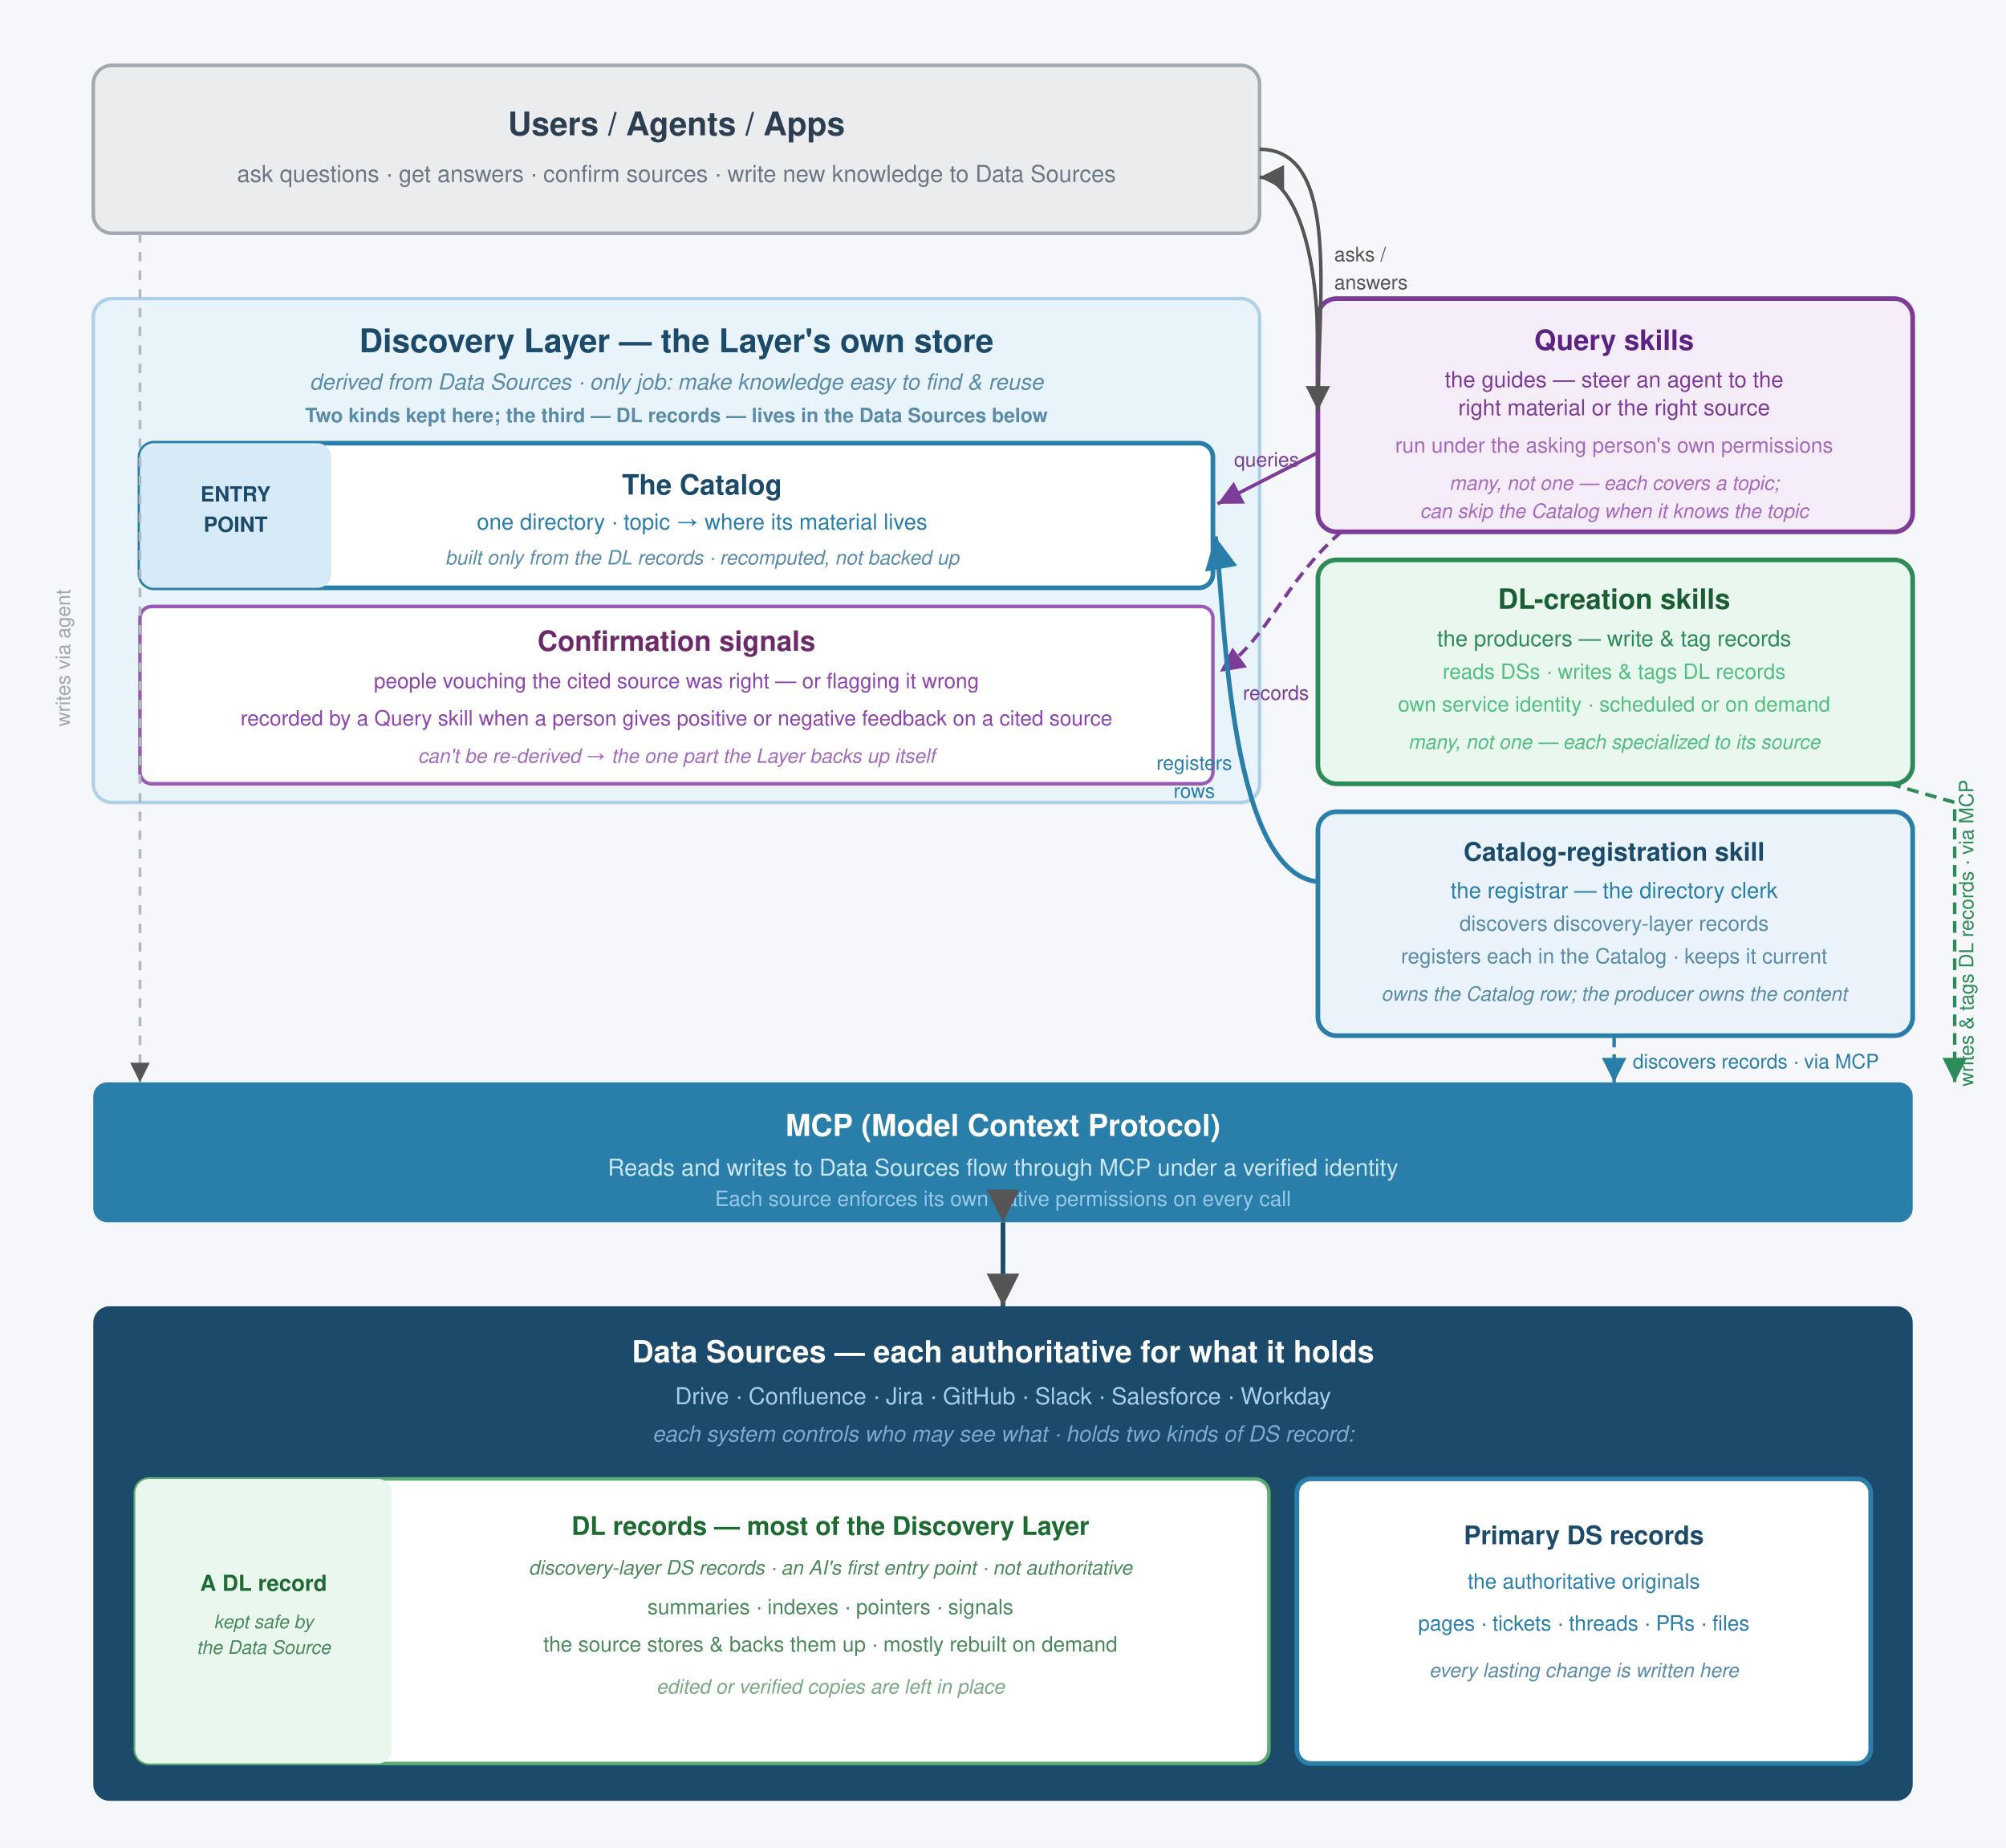
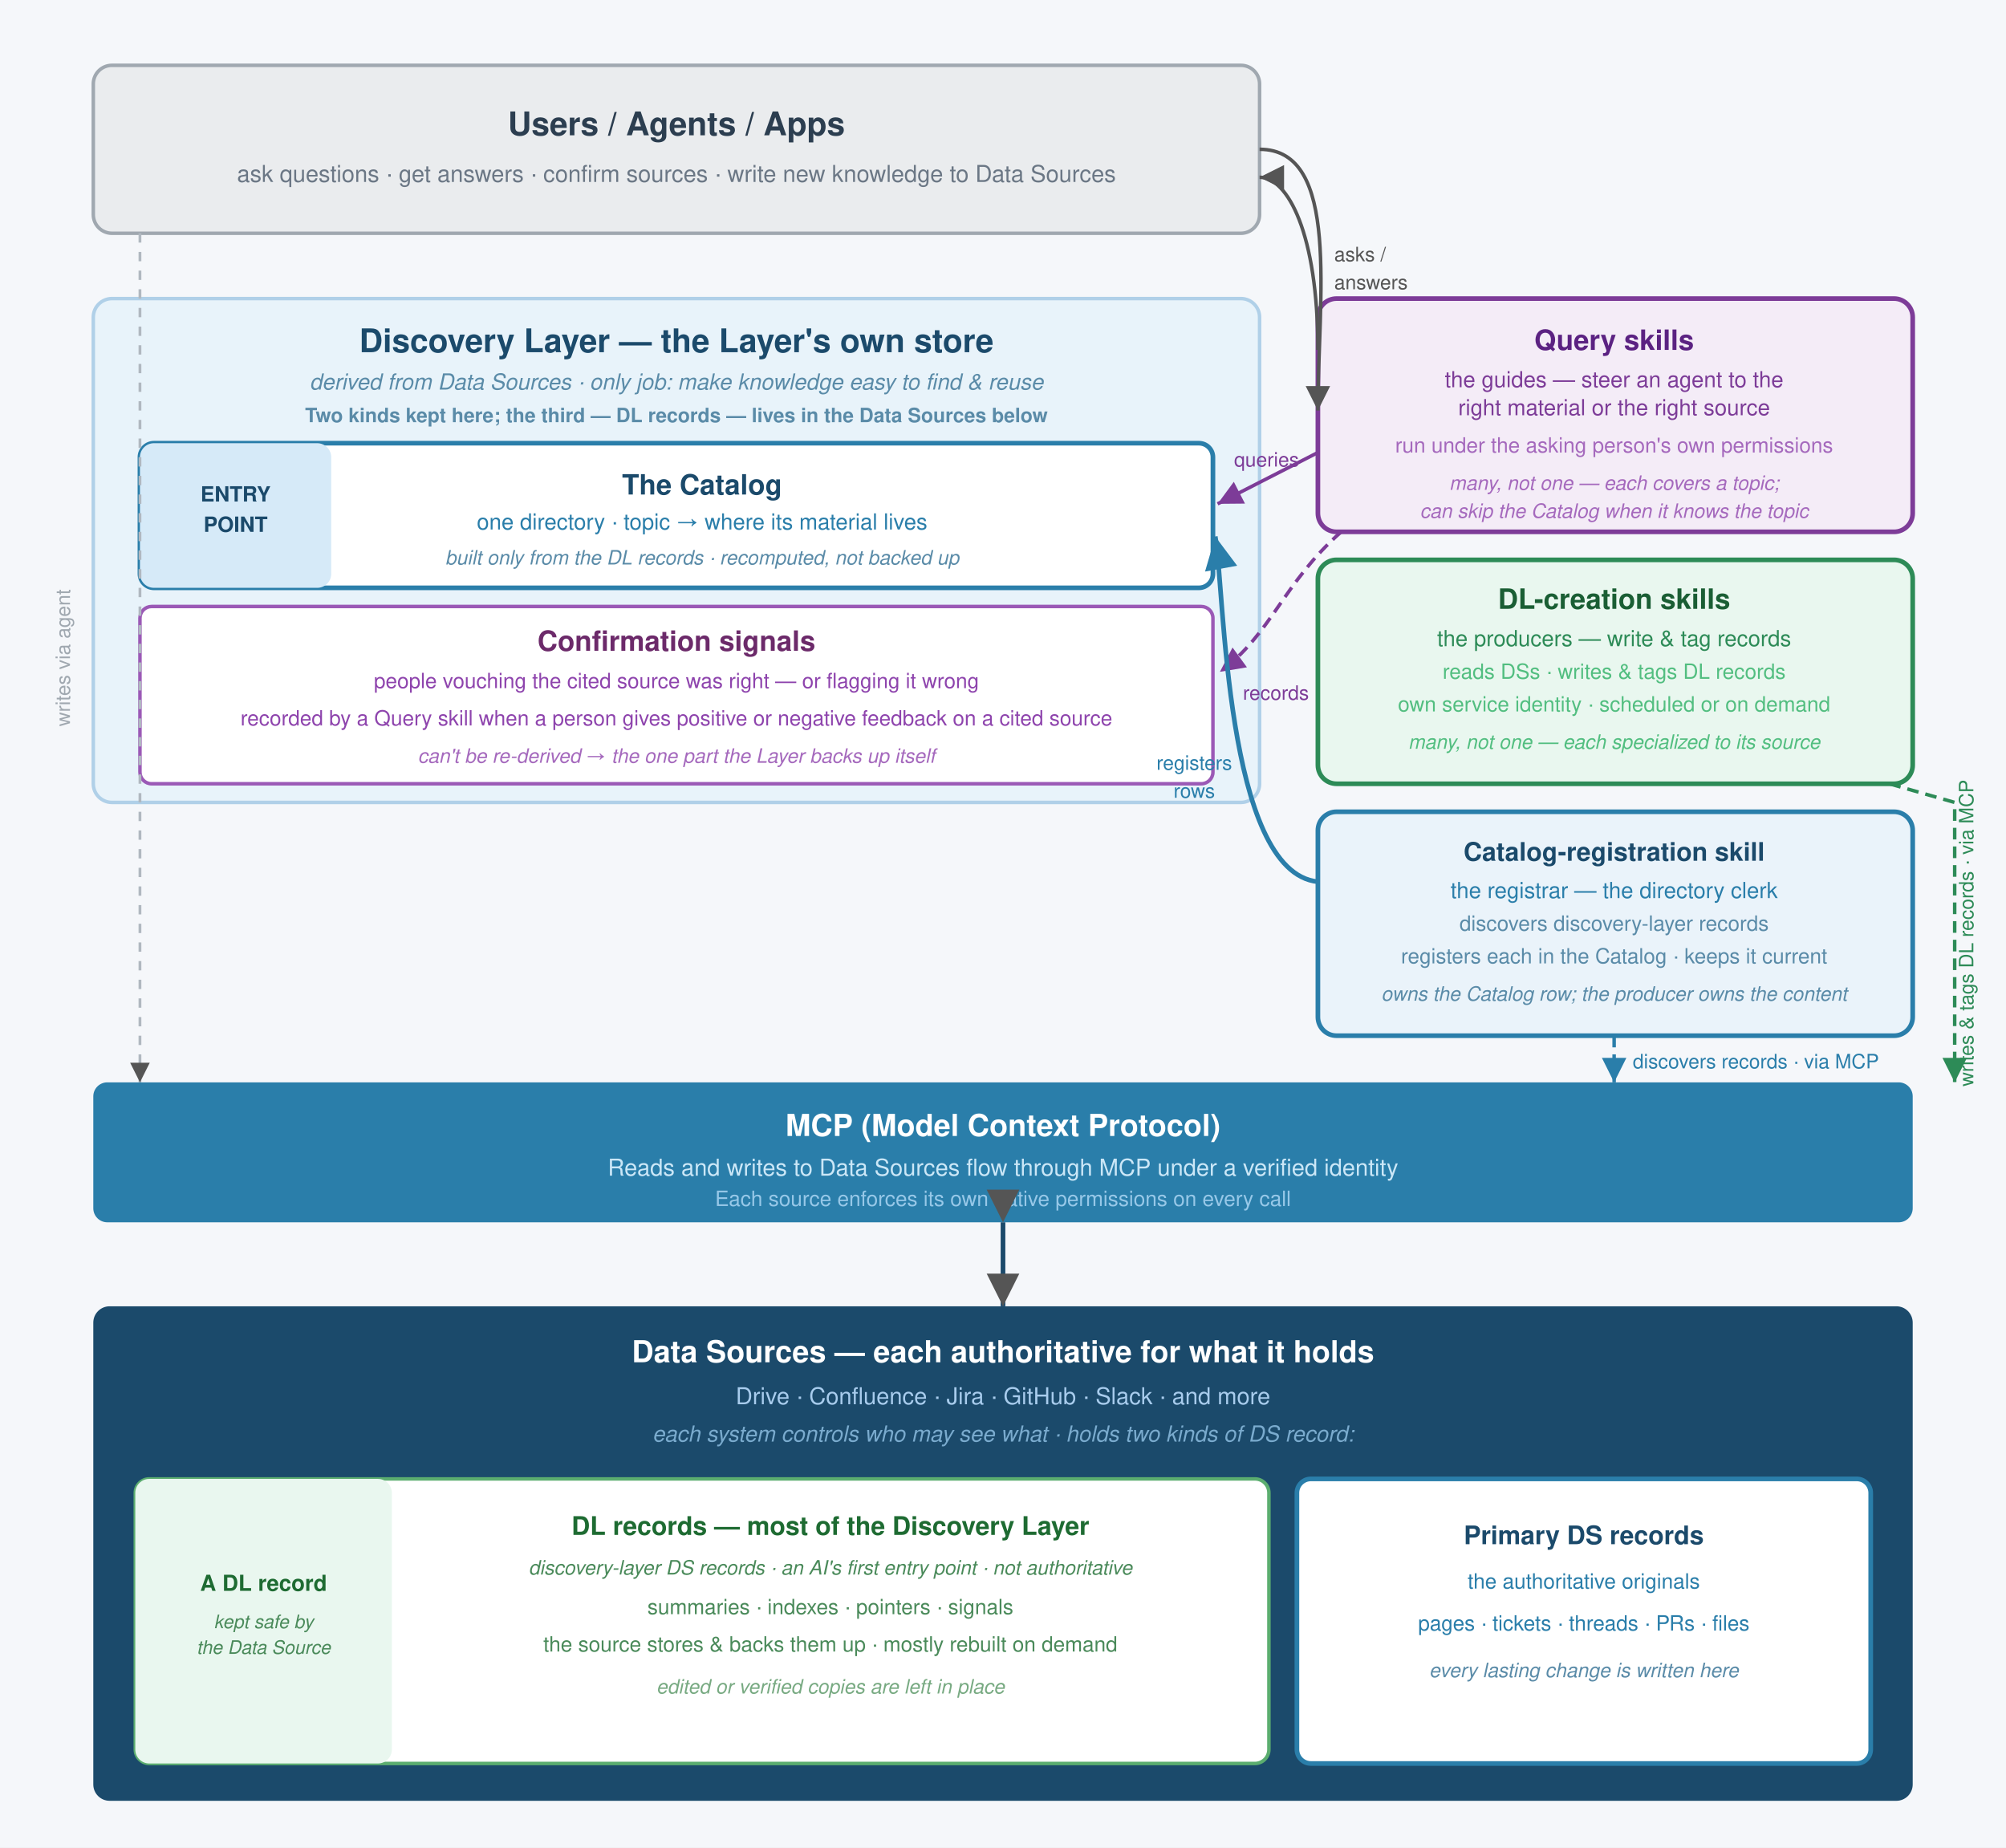
<svg xmlns="http://www.w3.org/2000/svg" width="860" height="792" viewBox="0 0 860 792" role="img" font-family="'Segoe UI', Helvetica, Arial, sans-serif">
  <defs>
    <marker id="arrDark" markerWidth="7" markerHeight="7" refX="7" refY="3.5" orient="auto">
      <path d="M0,0 L7,3.5 L0,7 Z" fill="#555" />
    </marker>
    <marker id="arrDarkRev" markerWidth="7" markerHeight="7" refX="0" refY="3.5" orient="auto-start-reverse">
      <path d="M7,0 L0,3.5 L7,7 Z" fill="#555" />
    </marker>
    <marker id="arrGreen" markerWidth="7" markerHeight="7" refX="7" refY="3.5" orient="auto">
      <path d="M0,0 L7,3.5 L0,7 Z" fill="#2D8B57" />
    </marker>
    <marker id="arrPurple" markerWidth="7" markerHeight="7" refX="7" refY="3.5" orient="auto">
      <path d="M0,0 L7,3.5 L0,7 Z" fill="#7D3C98" />
    </marker>
    <marker id="arrBlue" markerWidth="7" markerHeight="7" refX="7" refY="3.5" orient="auto">
      <path d="M0,0 L7,3.5 L0,7 Z" fill="#2A7EAA" />
    </marker>
  </defs>
  <rect width="860" height="792" fill="#F5F7FA" />
  <rect x="40" y="28" width="500" height="72" rx="8" fill="#EAECEE" stroke="#A0A8B0" stroke-width="1.5" />
  <text x="290" y="58" text-anchor="middle" font-size="14" font-weight="700" fill="#2C3E50">Users / Agents / Apps</text>
  <text x="290" y="78" text-anchor="middle" font-size="10" fill="#6B7785">ask questions · get answers · confirm sources · write new knowledge to Data Sources</text>
  <rect x="40" y="128" width="500" height="216" rx="8" fill="#E8F3FA" stroke="#B0D0E8" stroke-width="1.5" />
  <text x="290" y="151" text-anchor="middle" font-size="14" font-weight="700" fill="#1B4A6B">Discovery Layer  —  the Layer's own store</text>
  <text x="290" y="167" text-anchor="middle" font-size="9.5" font-style="italic" fill="#5A8BA8">derived from Data Sources · only job: make knowledge easy to find &amp; reuse</text>
  <text x="290" y="181" text-anchor="middle" font-size="8.5" font-weight="700" fill="#5A8BA8">Two kinds kept here; the third — DL records — lives in the Data Sources below</text>
  <rect x="60" y="190" width="460" height="62" rx="6" fill="#FFFFFF" stroke="#2A7EAA" stroke-width="2" />
  <rect x="60" y="190" width="82" height="62" rx="6" fill="#D6EAF8" />
  <text x="101" y="215" text-anchor="middle" font-size="9" font-weight="700" fill="#1B4A6B">ENTRY</text>
  <text x="101" y="228" text-anchor="middle" font-size="9" font-weight="700" fill="#1B4A6B">POINT</text>
  <text x="301" y="212" text-anchor="middle" font-size="12" font-weight="700" fill="#1B4A6B">The Catalog</text>
  <text x="301" y="227" text-anchor="middle" font-size="9.5" fill="#2A7EAA">one directory · topic → where its material lives</text>
  <text x="301" y="242" text-anchor="middle" font-size="8.5" font-style="italic" fill="#5A8BA8">built only from the DL records · recomputed, not backed up</text>
  <rect x="60" y="260" width="460" height="76" rx="5" fill="#FFFFFF" stroke="#9B59B6" stroke-width="1.5" />
  <text x="290" y="279" text-anchor="middle" font-size="12" font-weight="700" fill="#6C2A6A">Confirmation signals</text>
  <text x="290" y="295" text-anchor="middle" font-size="9" fill="#8E44AD">people vouching the cited source was right — or flagging it wrong</text>
  <text x="290" y="311" text-anchor="middle" font-size="9" fill="#8E44AD">recorded by a Query skill when a person gives positive or negative feedback on a cited source</text>
  <text x="290" y="327" text-anchor="middle" font-size="8.5" font-style="italic" fill="#A569BD">can't be re-derived → the one part the Layer backs up itself</text>
  <rect x="565" y="128" width="255" height="100" rx="8" fill="#F4ECF7" stroke="#7D3C98" stroke-width="2" />
  <text x="692" y="150" text-anchor="middle" font-size="12" font-weight="700" fill="#5B2282">Query skills</text>
  <text x="692" y="166" text-anchor="middle" font-size="9.5" fill="#7D3C98">the guides — steer an agent to the</text>
  <text x="692" y="178" text-anchor="middle" font-size="9.5" fill="#7D3C98">right material or the right source</text>
  <text x="692" y="194" text-anchor="middle" font-size="9" fill="#A569BD">run under the asking person's own permissions</text>
  <text x="692" y="210" text-anchor="middle" font-size="8.5" font-style="italic" fill="#A569BD">many, not one — each covers a topic;</text>
  <text x="692" y="222" text-anchor="middle" font-size="8.5" font-style="italic" fill="#A569BD">can skip the Catalog when it knows the topic</text>
  <line x1="565" y1="194" x2="522" y2="216" stroke="#7D3C98" stroke-width="1.5" marker-end="url(#arrPurple)" />
  <text x="543" y="200" text-anchor="middle" font-size="8.5" fill="#7D3C98">queries</text>
  <path d="M575,228 C550,250 545,272 523,288" fill="none" stroke="#7D3C98" stroke-width="1.5" stroke-dasharray="5,3" marker-end="url(#arrPurple)" />
  <text x="547" y="300" text-anchor="middle" font-size="8.5" fill="#7D3C98">records</text>
  <rect x="565" y="240" width="255" height="96" rx="8" fill="#E9F7EF" stroke="#2D8B57" stroke-width="2" />
  <text x="692" y="261" text-anchor="middle" font-size="12" font-weight="700" fill="#1A5E34">DL-creation skills</text>
  <text x="692" y="277" text-anchor="middle" font-size="9.5" fill="#2D8B57">the producers — write &amp; tag records</text>
  <text x="692" y="291" text-anchor="middle" font-size="9" fill="#52BE80">reads DSs · writes &amp; tags DL records</text>
  <text x="692" y="305" text-anchor="middle" font-size="9" fill="#52BE80">own service identity · scheduled or on demand</text>
  <text x="692" y="321" text-anchor="middle" font-size="8.5" font-style="italic" fill="#52BE80">many, not one — each specialized to its source</text>
  <path d="M810,336 L838,344 L838,464" fill="none" stroke="#2D8B57" stroke-width="1.5" stroke-dasharray="5,3" marker-end="url(#arrGreen)" />
  <text x="846" y="400" text-anchor="middle" font-size="8.5" fill="#2D8B57" transform="rotate(-90,846,400)">writes &amp; tags DL records · via MCP</text>
  <rect x="565" y="348" width="255" height="96" rx="8" fill="#EAF3FA" stroke="#2A7EAA" stroke-width="2" />
  <text x="692" y="369" text-anchor="middle" font-size="11" font-weight="700" fill="#1B4A6B">Catalog-registration skill</text>
  <text x="692" y="385" text-anchor="middle" font-size="9.5" fill="#2A7EAA">the registrar — the directory clerk</text>
  <text x="692" y="399" text-anchor="middle" font-size="9" fill="#5A8BA8">discovers discovery-layer records</text>
  <text x="692" y="413" text-anchor="middle" font-size="9" fill="#5A8BA8">registers each in the Catalog · keeps it current</text>
  <text x="692" y="429" text-anchor="middle" font-size="8.5" font-style="italic" fill="#5A8BA8">owns the Catalog row; the producer owns the content</text>
  <path d="M565,378 C525,374 525,252 521,230" fill="none" stroke="#2A7EAA" stroke-width="2" marker-end="url(#arrBlue)" />
  <text x="512" y="330" text-anchor="middle" font-size="8.5" fill="#2A7EAA">registers</text>
  <text x="512" y="342" text-anchor="middle" font-size="8.5" fill="#2A7EAA">rows</text>
  <line x1="692" y1="444" x2="692" y2="464" stroke="#2A7EAA" stroke-width="1.5" stroke-dasharray="5,3" marker-end="url(#arrBlue)" />
  <text x="700" y="458" font-size="8.5" fill="#2A7EAA">discovers records · via MCP</text>
  <path d="M540,64 C575,64 565,128 565,176" stroke="#555" stroke-width="1.5" fill="none" marker-end="url(#arrDark)" />
  <path d="M565,150 C565,100 552,76 540,76" stroke="#555" stroke-width="1.5" fill="none" marker-end="url(#arrDark)" />
  <text x="572" y="112" font-size="8.5" fill="#555">asks /</text>
  <text x="572" y="124" font-size="8.5" fill="#555">answers</text>
  <line x1="60" y1="100" x2="60" y2="464" stroke="#B0B8C0" stroke-width="1.2" stroke-dasharray="4,4" marker-end="url(#arrDark)" />
  <text x="30" y="282" text-anchor="middle" font-size="8.5" fill="#A0A8B0" transform="rotate(-90,30,282)">writes via agent</text>
  <rect x="40" y="464" width="780" height="60" rx="6" fill="#2A7EAA" />
  <text x="430" y="487" text-anchor="middle" font-size="13" font-weight="700" fill="#FFFFFF">MCP  (Model Context Protocol)</text>
  <text x="430" y="504" text-anchor="middle" font-size="10" fill="#CBE7F7">Reads and writes to Data Sources flow through MCP under a verified identity</text>
  <text x="430" y="517" text-anchor="middle" font-size="9" fill="#97C8E8">Each source enforces its own native permissions on every call</text>
  <line x1="430" y1="524" x2="430" y2="560" stroke="#1B4A6B" stroke-width="2" marker-end="url(#arrDark)" marker-start="url(#arrDarkRev)" />
  <rect x="40" y="560" width="780" height="212" rx="7" fill="#1B4A6B" />
  <text x="430" y="584" text-anchor="middle" font-size="13" font-weight="700" fill="#FFFFFF">Data Sources  —  each authoritative for what it holds</text>
-   <text x="430" y="602" text-anchor="middle" font-size="10" fill="#A8CCED">Drive · Confluence · Jira · GitHub · Slack · Salesforce · Workday</text>
+   <text x="430" y="602" text-anchor="middle" font-size="10" fill="#A8CCED">Drive · Confluence · Jira · GitHub · Slack · and more</text>
  <text x="430" y="618" text-anchor="middle" font-size="9.5" font-style="italic" fill="#7AABCE">each system controls who may see what · holds two kinds of DS record:</text>
  <rect x="58" y="634" width="486" height="122" rx="6" fill="#FFFFFF" stroke="#5BAD6F" stroke-width="1.5" />
  <rect x="58" y="634" width="110" height="122" rx="6" fill="#E9F7EF" />
  <text x="113" y="682" text-anchor="middle" font-size="9.5" font-weight="700" fill="#1E6B32">A DL record</text>
  <text x="113" y="698" text-anchor="middle" font-size="8" font-style="italic" fill="#4A8A5A">kept safe by</text>
  <text x="113" y="709" text-anchor="middle" font-size="8" font-style="italic" fill="#4A8A5A">the Data Source</text>
  <text x="356" y="658" text-anchor="middle" font-size="11" font-weight="700" fill="#1E6B32">DL records — most of the Discovery Layer</text>
  <text x="356" y="675" text-anchor="middle" font-size="8.5" font-style="italic" fill="#4A8A5A">discovery-layer DS records · an AI's first entry point · not authoritative</text>
  <text x="356" y="692" text-anchor="middle" font-size="9" fill="#4A8A5A">summaries · indexes · pointers · signals</text>
  <text x="356" y="708" text-anchor="middle" font-size="9" fill="#4A8A5A">the source stores &amp; backs them up · mostly rebuilt on demand</text>
  <text x="356" y="726" text-anchor="middle" font-size="8.5" font-style="italic" fill="#78AA82">edited or verified copies are left in place</text>
  <rect x="556" y="634" width="246" height="122" rx="6" fill="#FFFFFF" stroke="#2A7EAA" stroke-width="2" />
  <text x="679" y="662" text-anchor="middle" font-size="11" font-weight="700" fill="#1B4A6B">Primary DS records</text>
  <text x="679" y="681" text-anchor="middle" font-size="9" fill="#2A7EAA">the authoritative originals</text>
  <text x="679" y="699" text-anchor="middle" font-size="9" fill="#2A7EAA">pages · tickets · threads · PRs · files</text>
  <text x="679" y="719" text-anchor="middle" font-size="8.5" font-style="italic" fill="#5A8BA8">every lasting change is written here</text>
</svg>
